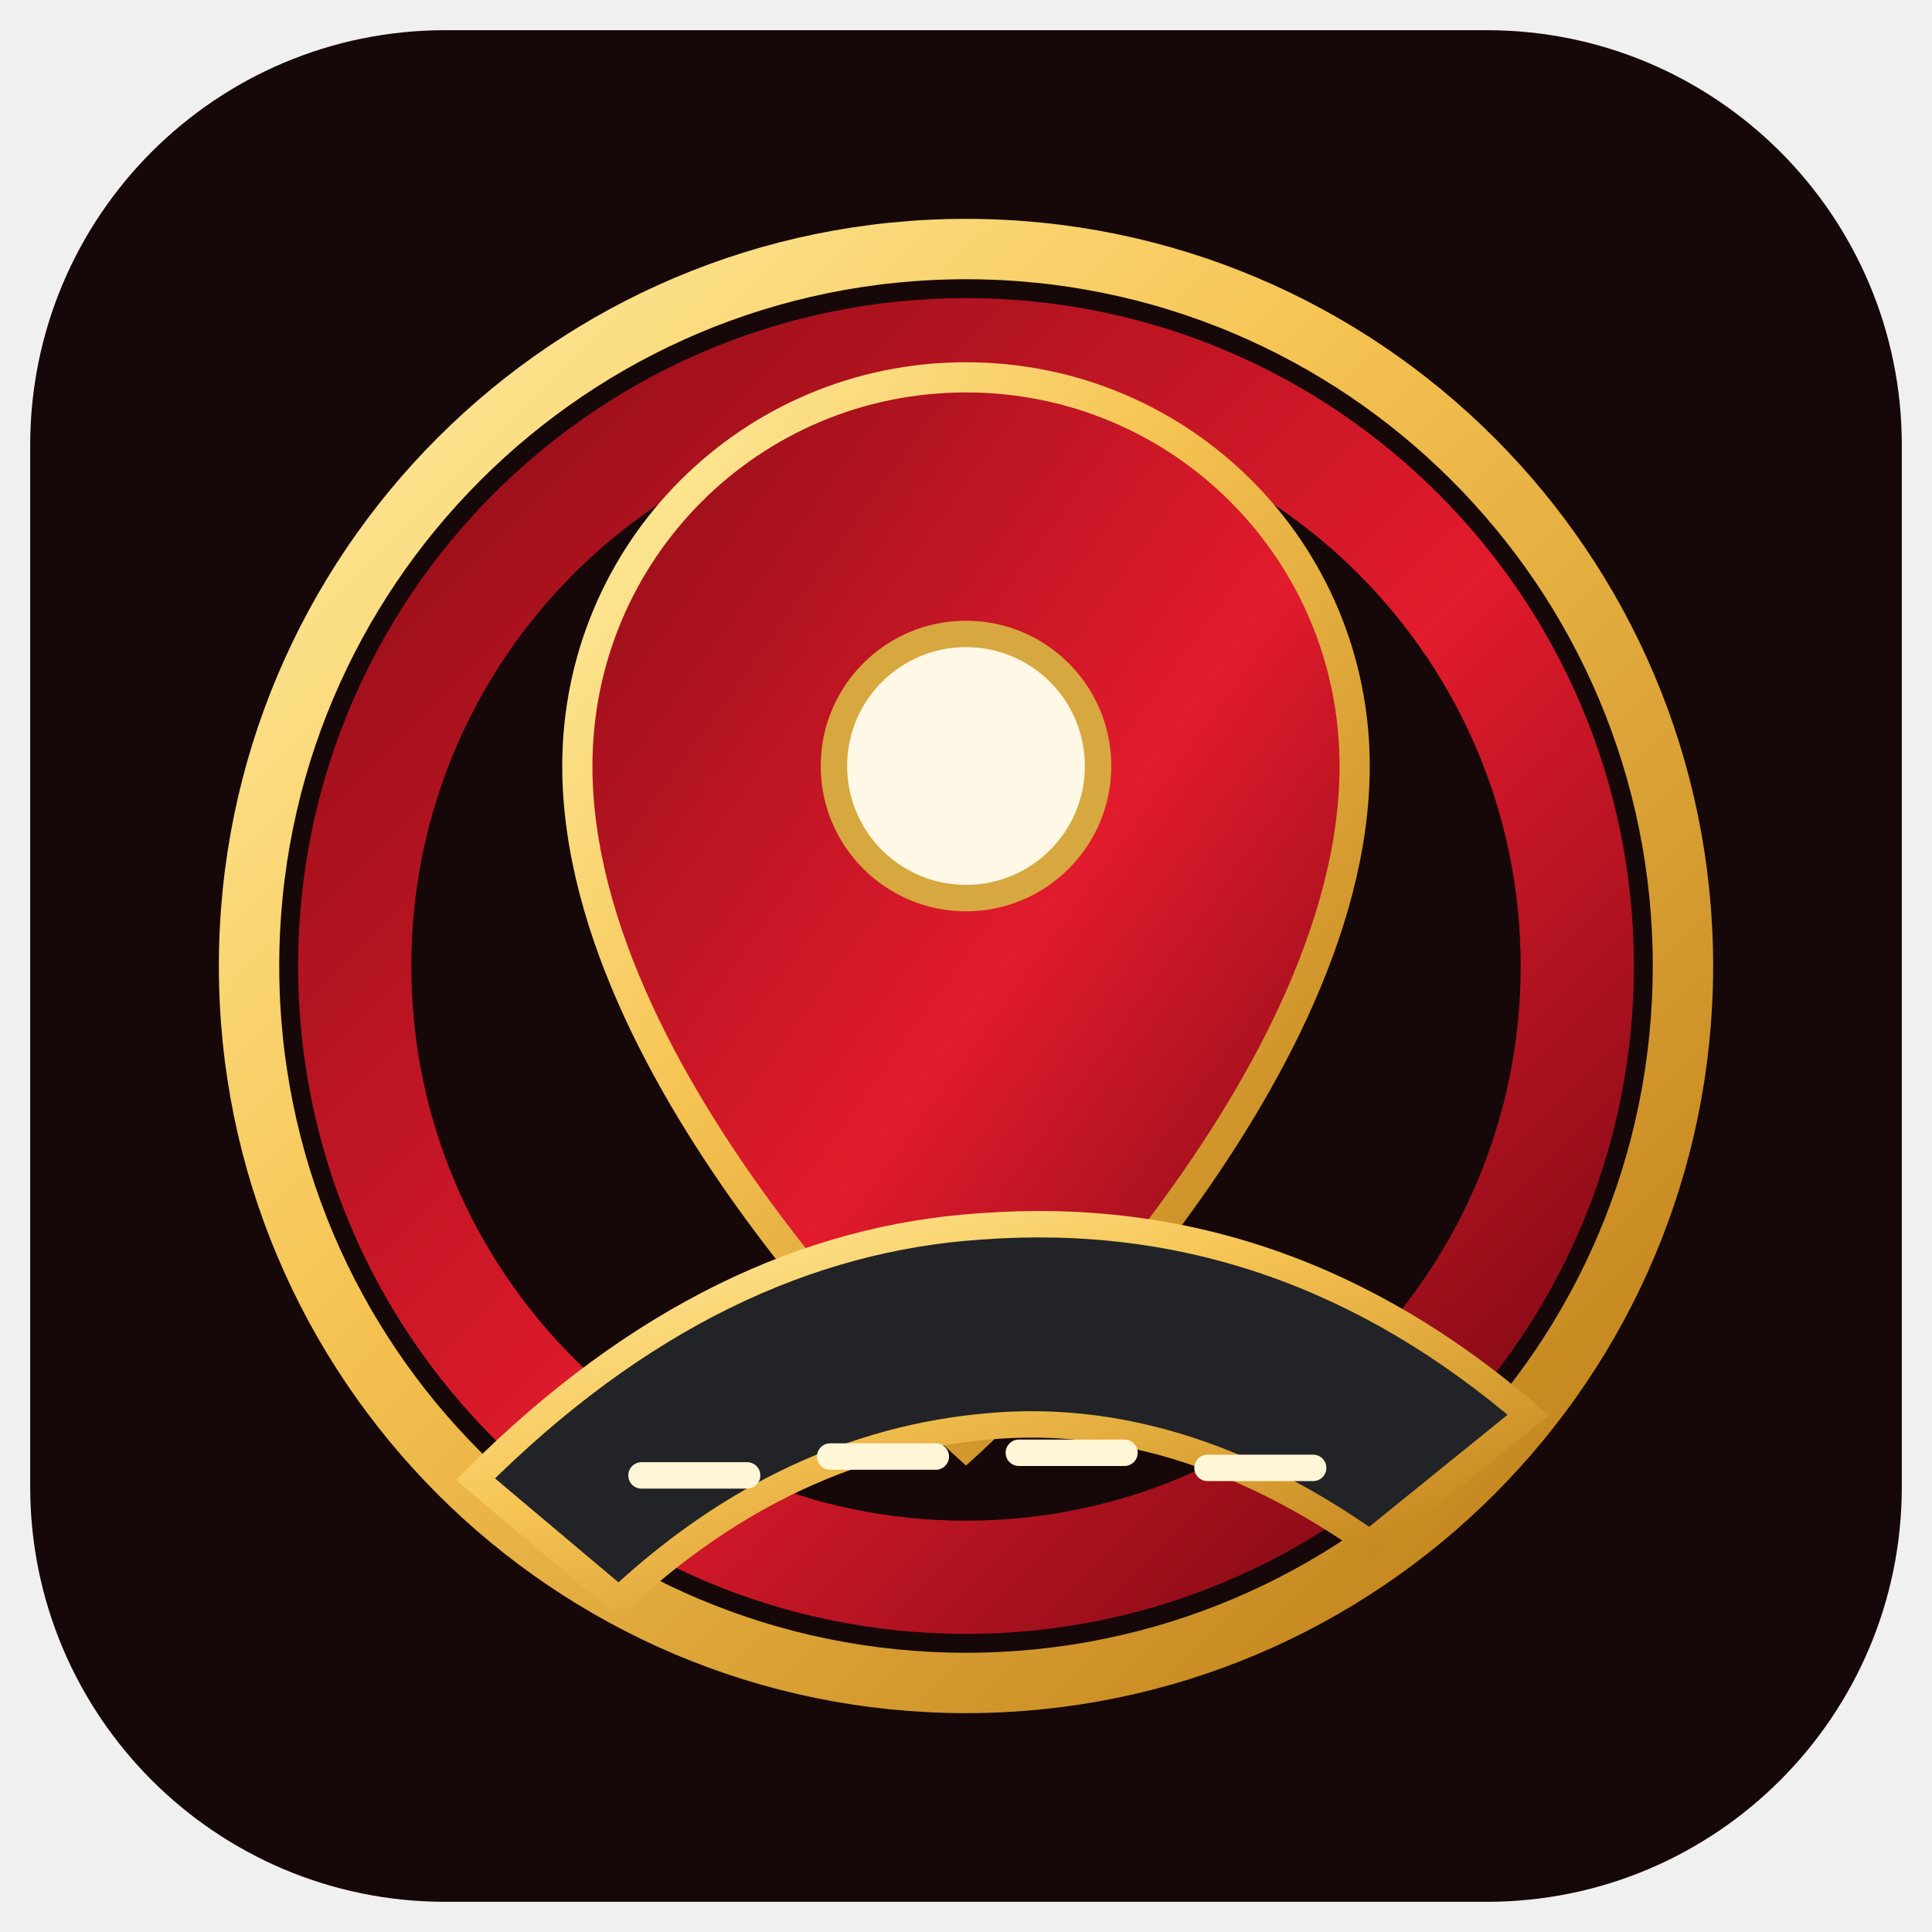
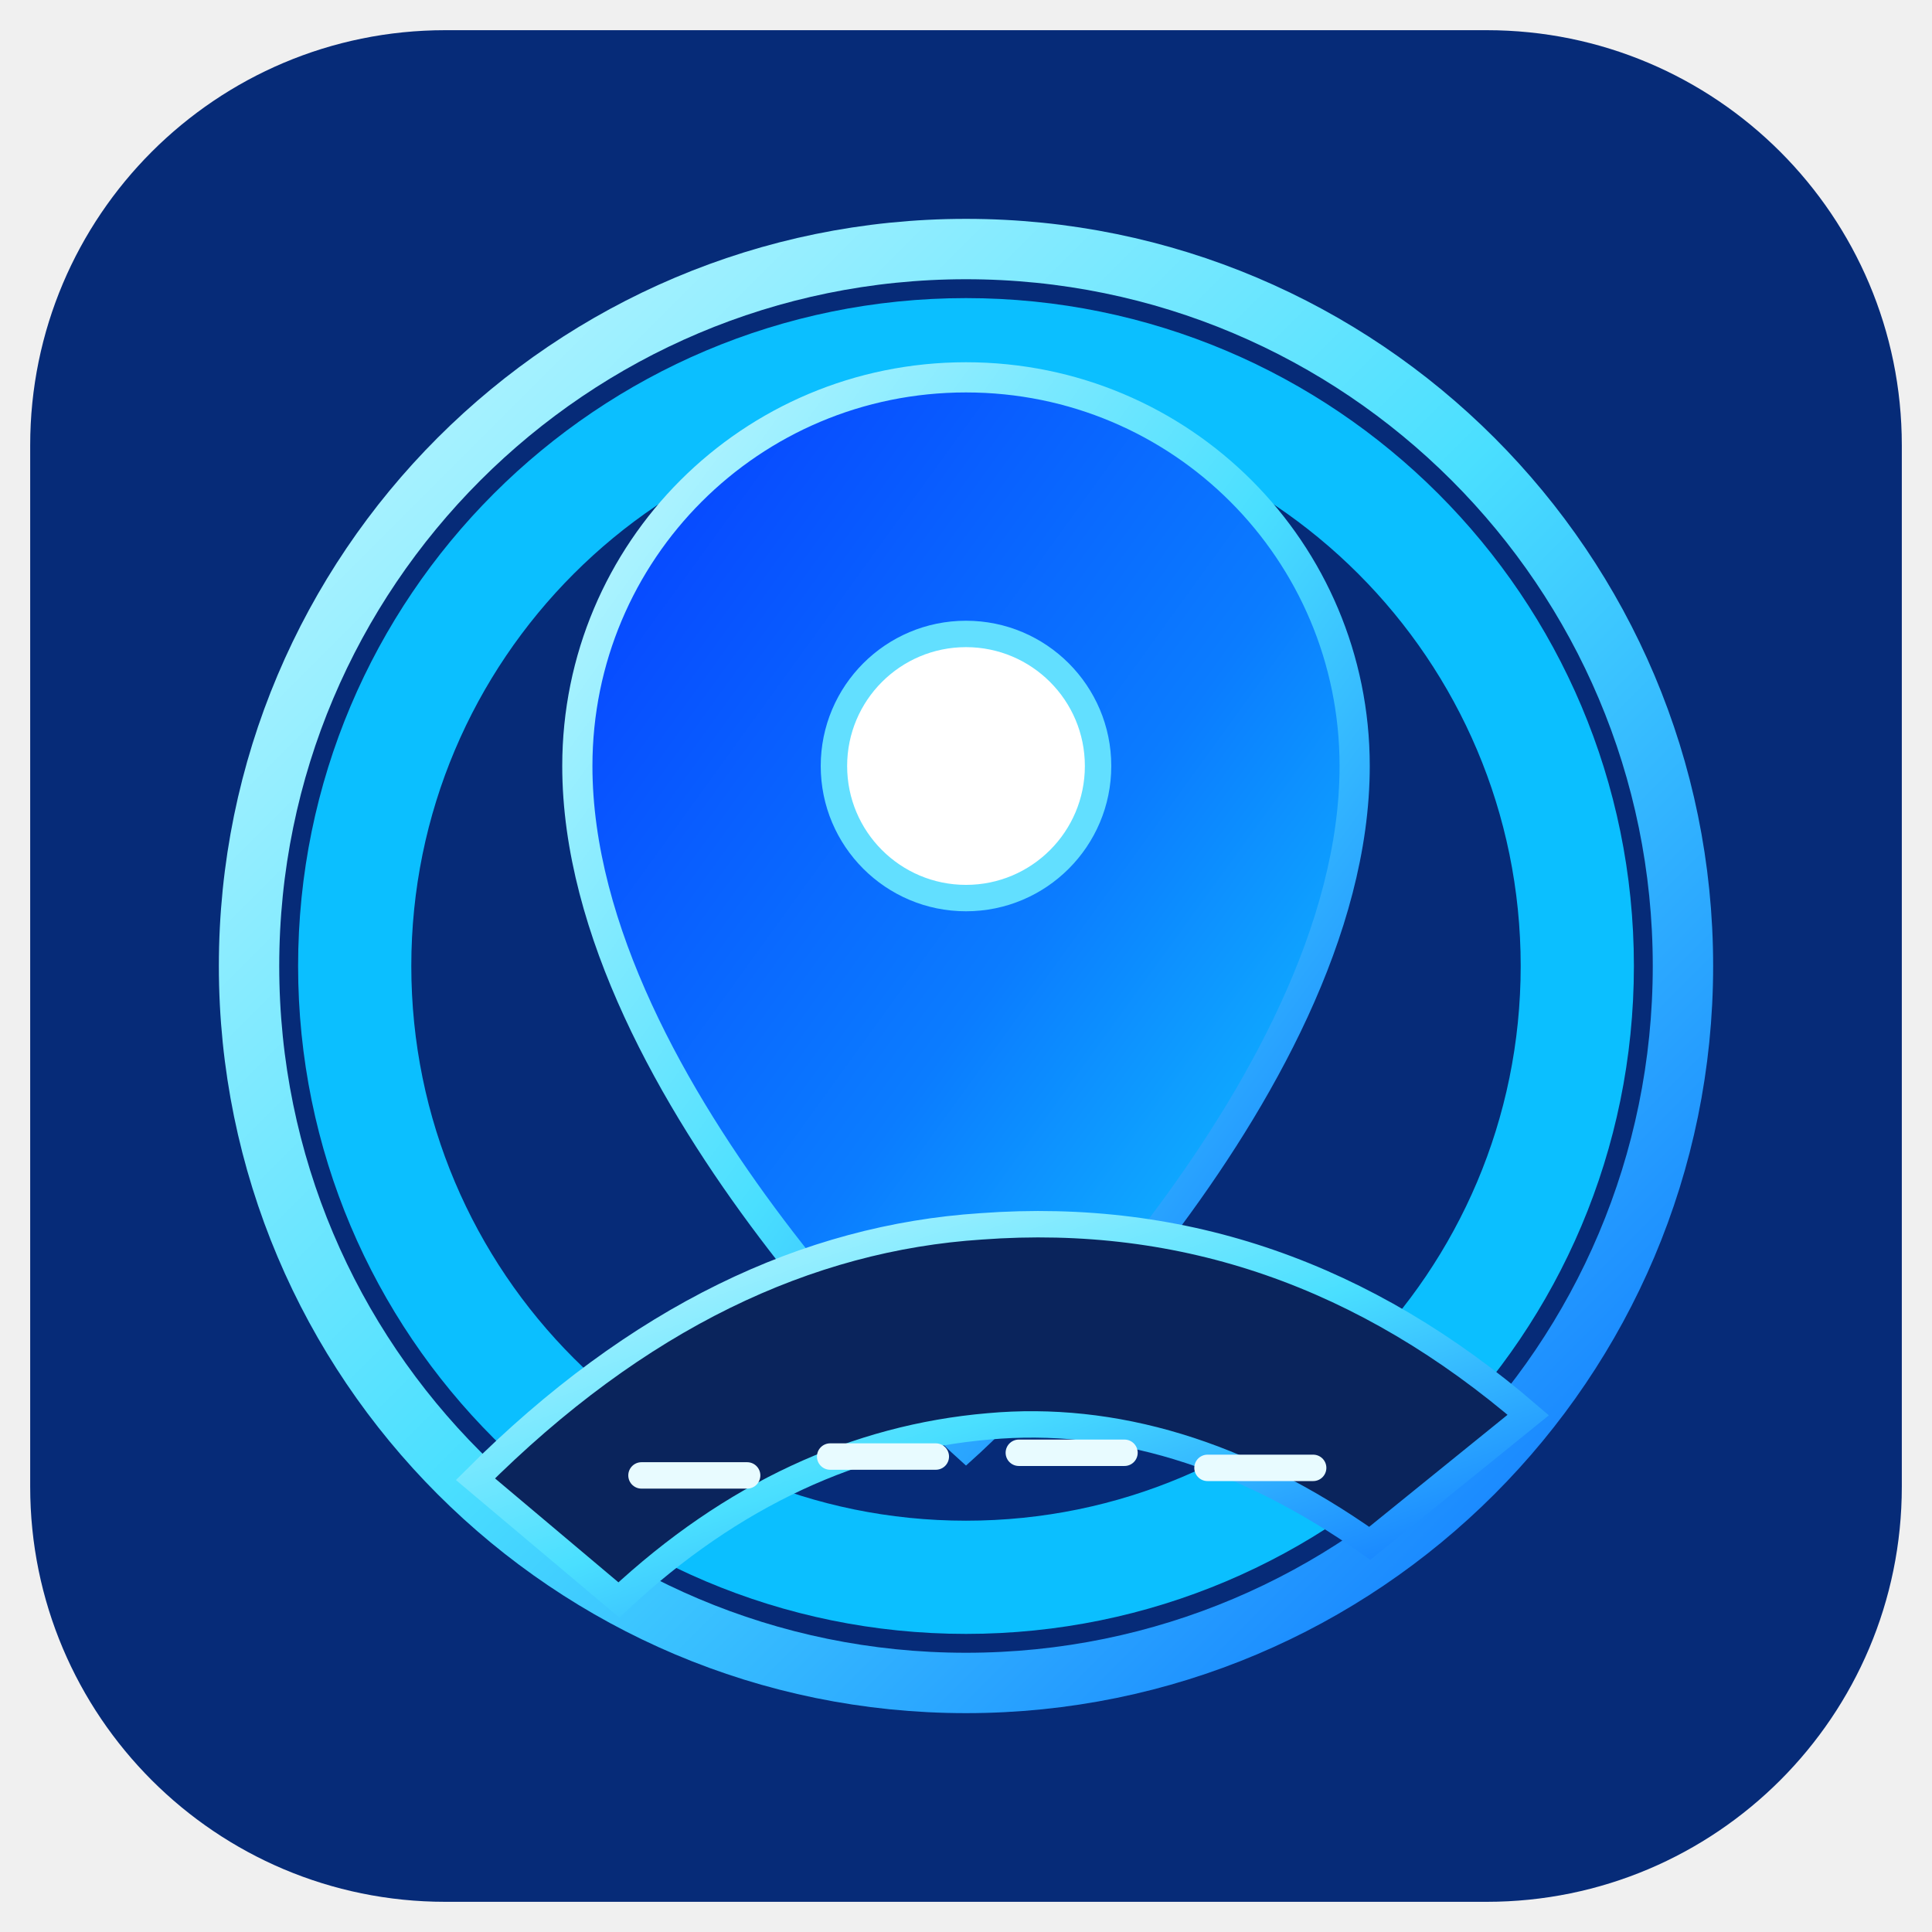
<svg xmlns="http://www.w3.org/2000/svg" viewBox="0 0 512 512" role="img" aria-labelledby="title desc">
  <defs>
-     <linearGradient id="r" x1="0" y1="0" x2="1" y2="1">
-       <stop stop-color="#8D0D16" />
-       <stop offset=".55" stop-color="#E21B2D" />
-       <stop offset="1" stop-color="#6F0710" />
+     <linearGradient id="b" x1="0" y1="0" x2="1" y2="1">
+       <stop stop-color="#063BFF" />
+       <stop offset=".55" stop-color="#0B7CFF" />
+       <stop offset="1" stop-color="#12D6FF" />
    </linearGradient>
-     <linearGradient id="g" x1="0" y1="0" x2="1" y2="1">
-       <stop stop-color="#FFF1A8" />
-       <stop offset=".4" stop-color="#F6C453" />
-       <stop offset="1" stop-color="#B97812" />
+     <linearGradient id="c" x1="0" y1="0" x2="1" y2="1">
+       <stop stop-color="#C7F8FF" />
+       <stop offset=".5" stop-color="#4ADFFF" />
+       <stop offset="1" stop-color="#0A6CFF" />
    </linearGradient>
  </defs>
-   <rect x="8" y="8" width="496" height="496" rx="110" fill="#160809" />
-   <circle cx="256" cy="256" r="190" fill="none" stroke="url(#g)" stroke-width="16" />
-   <circle cx="256" cy="256" r="162" fill="none" stroke="url(#r)" stroke-width="30" />
-   <path d="M256 100c-57 0-103 46-103 103 0 87 103 180 103 180s103-93 103-180c0-57-46-103-103-103z" fill="url(#r)" stroke="url(#g)" stroke-width="8" />
-   <circle cx="256" cy="203" r="35" fill="#FFF8E7" stroke="#D7A83F" stroke-width="7" />
-   <path d="M126 392c43-43 88-64 134-67 54-4 102 13 145 50l-42 34c-34-24-68-34-101-31-35 3-68 18-98 46z" fill="#222326" stroke="url(#g)" stroke-width="7" />
-   <path d="M170 391h28m22-5h28m22-1h28m22 4h28" stroke="#FFF6D8" stroke-width="7" stroke-linecap="round" />
+   <rect x="8" y="8" width="496" height="496" rx="110" fill="#062B78" />
+   <circle cx="256" cy="256" r="190" fill="none" stroke="url(#c)" stroke-width="16" />
+   <circle cx="256" cy="256" r="162" fill="none" stroke="#0BBFFF" stroke-width="30" />
+   <path d="M256 100c-57 0-103 46-103 103 0 87 103 180 103 180s103-93 103-180c0-57-46-103-103-103z" fill="url(#b)" stroke="url(#c)" stroke-width="8" />
+   <circle cx="256" cy="203" r="35" fill="#fff" stroke="#62DFFF" stroke-width="7" />
+   <path d="M126 392c43-43 88-64 134-67 54-4 102 13 145 50l-42 34c-34-24-68-34-101-31-35 3-68 18-98 46z" fill="#0A245C" stroke="url(#c)" stroke-width="7" />
+   <path d="M170 391h28m22-5h28m22-1h28m22 4h28" stroke="#E8FBFF" stroke-width="7" stroke-linecap="round" />
</svg>
